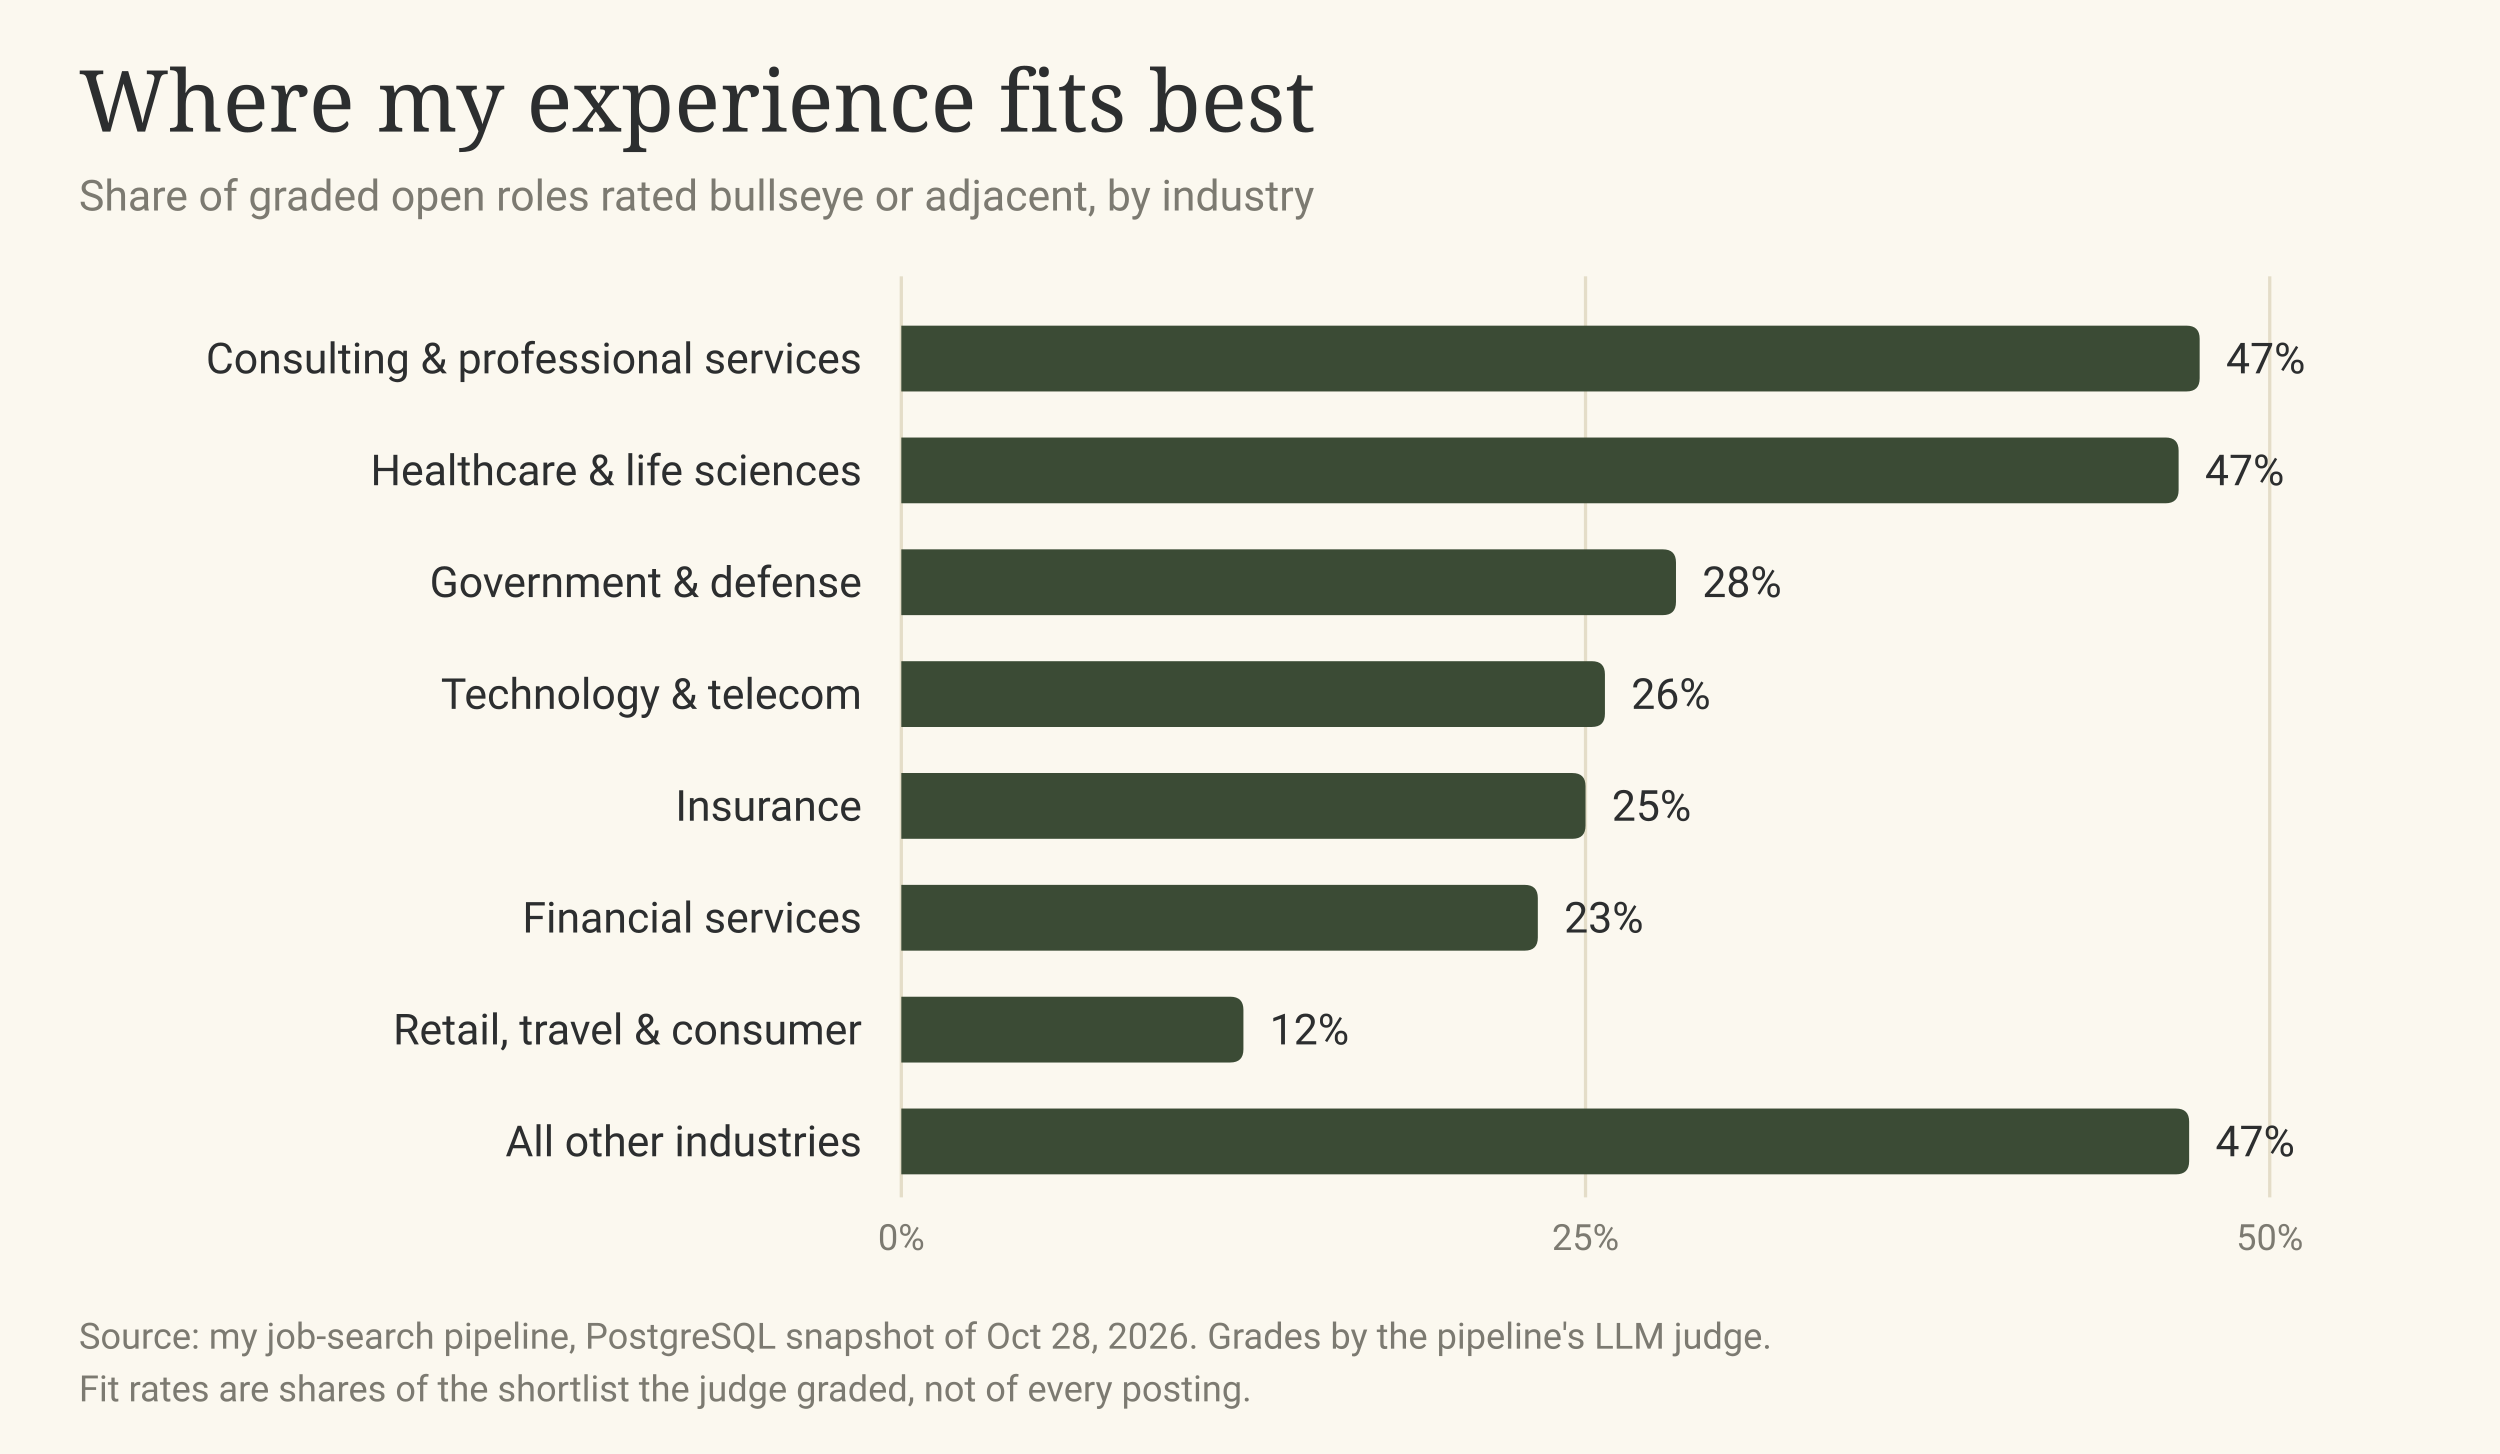
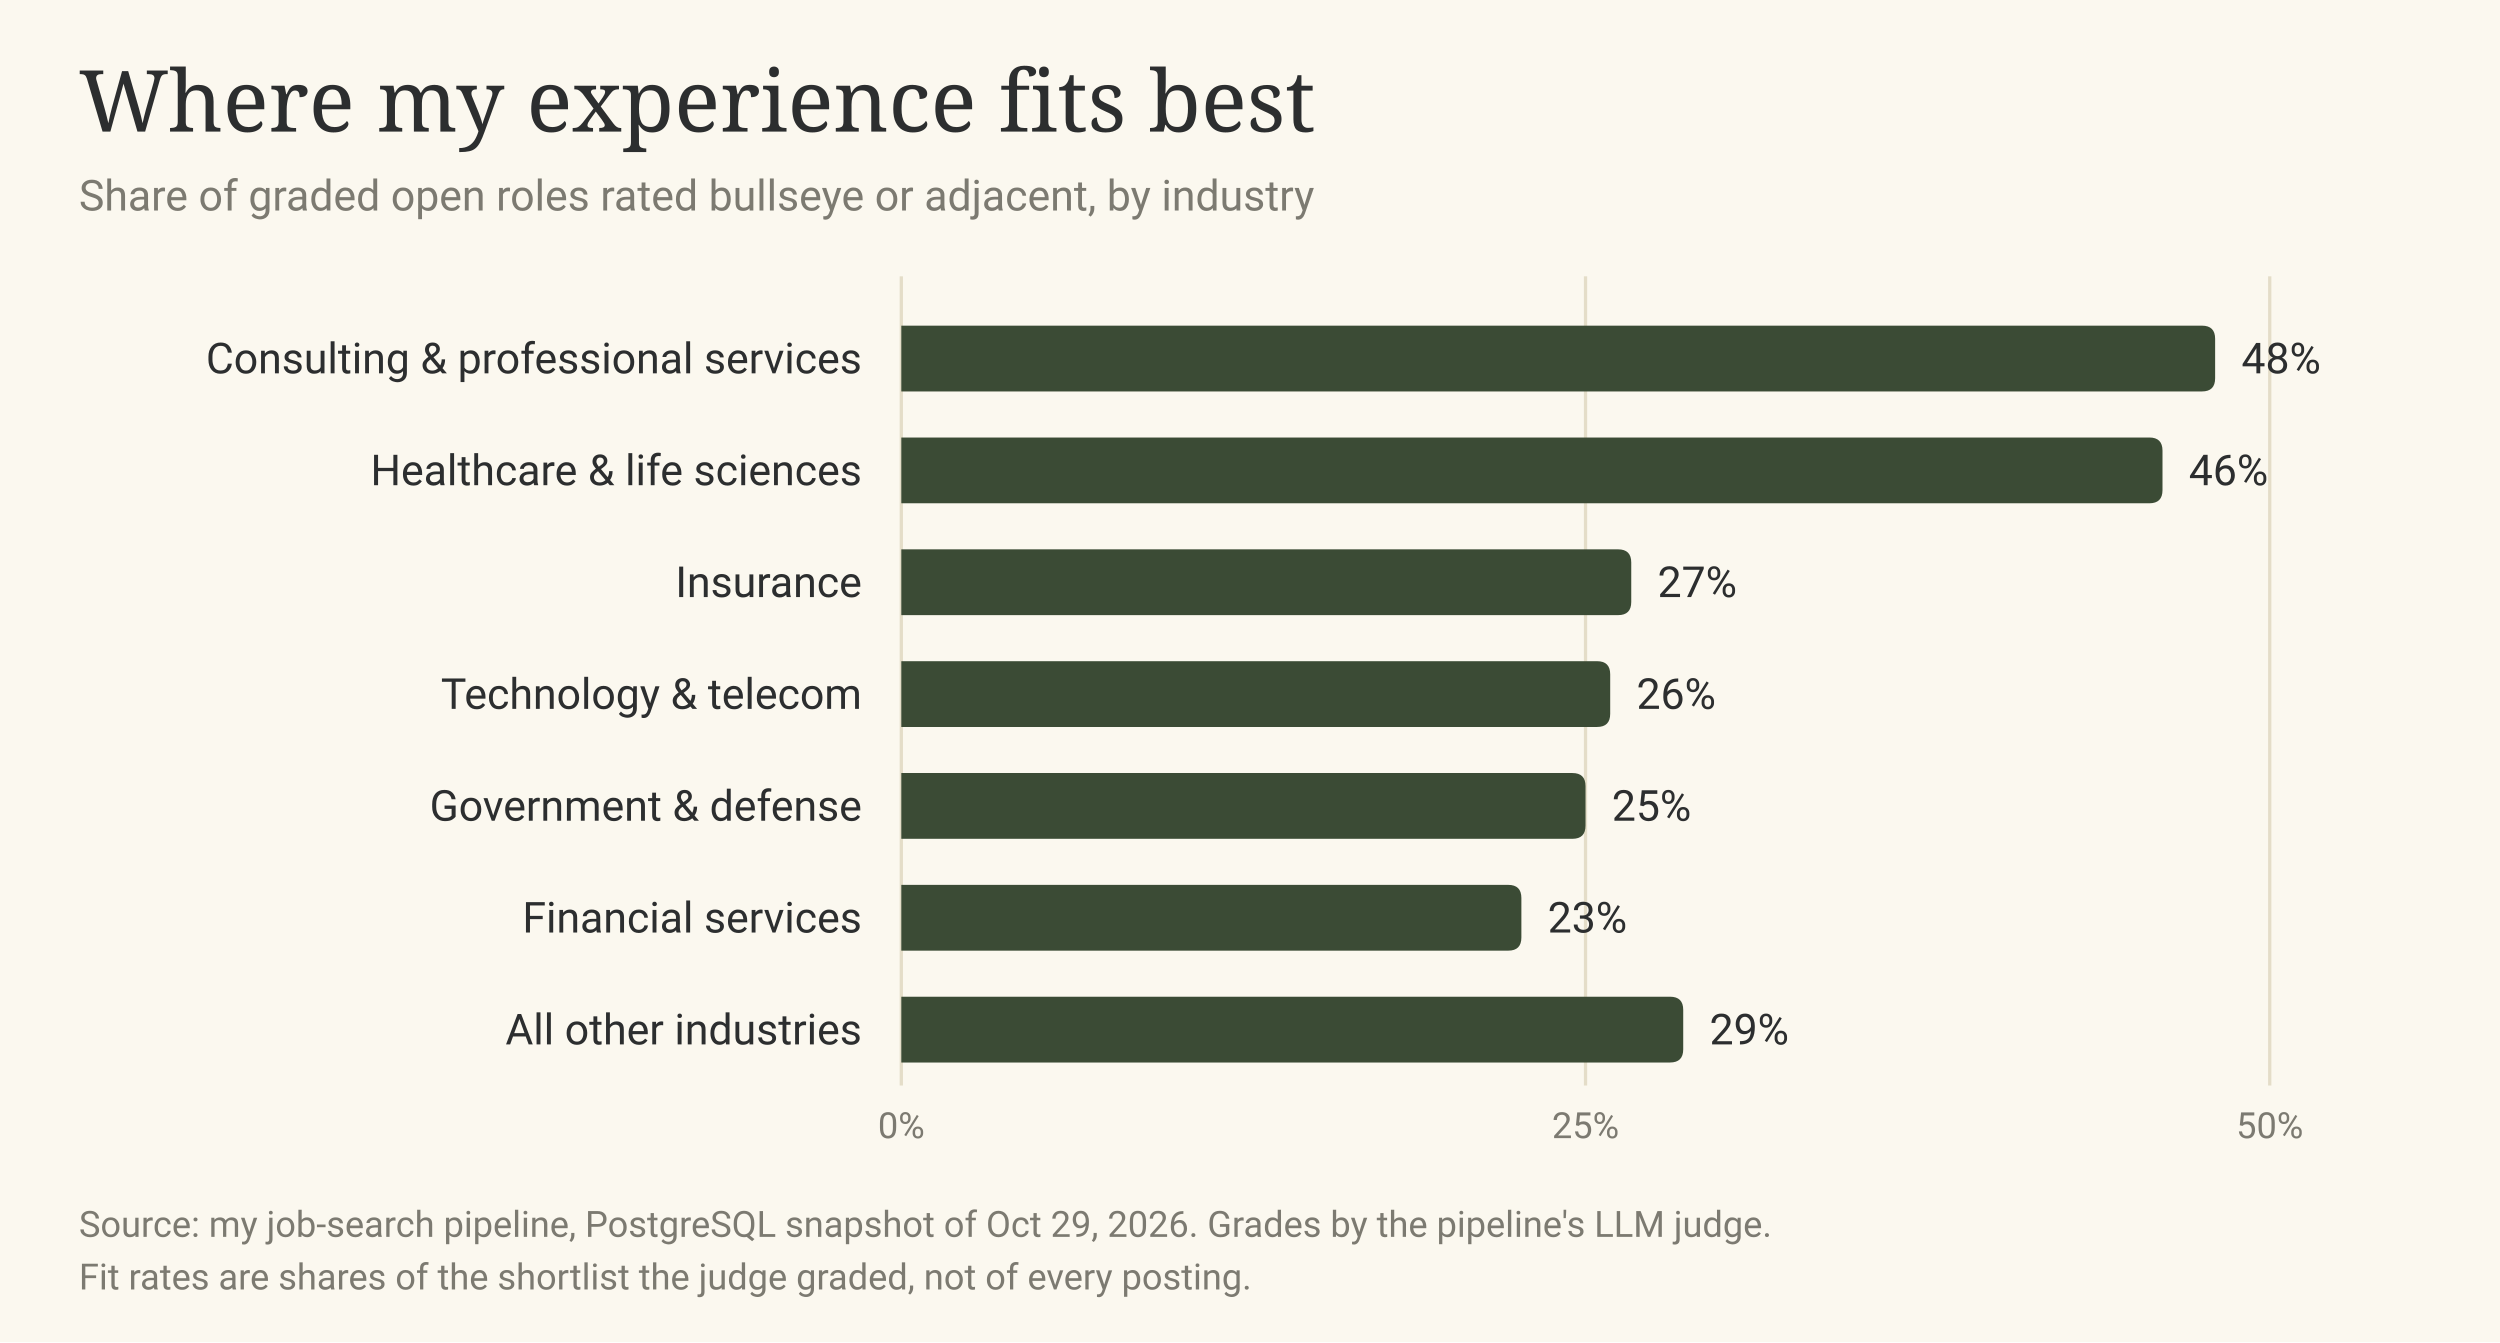
- <svg xmlns="http://www.w3.org/2000/svg" viewBox="0 0 760 442" width="760" height="442" role="img" aria-labelledby="t d">
-   <rect width="760" height="442" fill="#fbf8ef" />
+ <svg xmlns="http://www.w3.org/2000/svg" viewBox="0 0 760 408" width="760" height="408" role="img" aria-labelledby="t d">
+   <rect width="760" height="408" fill="#fbf8ef" />
  <text x="24" y="40" font-family="'Instrument Serif', 'Iowan Old Style', Georgia, serif" font-size="26" fill="#2c2e2f">Where my experience fits best</text>
  <text x="24" y="64" font-family="-apple-system, BlinkMacSystemFont, 'Segoe UI', Roboto, Inter, sans-serif" font-size="13" fill="#7c7a71">Share of graded open roles rated bullseye or adjacent, by industry</text>
-   <line x1="274.0" y1="84" x2="274.0" y2="364" stroke="#e4ddc8" stroke-width="1" />
-   <text x="274.0" y="380" text-anchor="middle" font-family="-apple-system, BlinkMacSystemFont, 'Segoe UI', Roboto, Inter, sans-serif" font-size="11" fill="#7c7a71">0%</text>
-   <line x1="482.0" y1="84" x2="482.0" y2="364" stroke="#e4ddc8" stroke-width="1" />
-   <text x="482.0" y="380" text-anchor="middle" font-family="-apple-system, BlinkMacSystemFont, 'Segoe UI', Roboto, Inter, sans-serif" font-size="11" fill="#7c7a71">25%</text>
-   <line x1="690.0" y1="84" x2="690.0" y2="364" stroke="#e4ddc8" stroke-width="1" />
-   <text x="690.0" y="380" text-anchor="middle" font-family="-apple-system, BlinkMacSystemFont, 'Segoe UI', Roboto, Inter, sans-serif" font-size="11" fill="#7c7a71">50%</text>
+   <line x1="274.0" y1="84" x2="274.0" y2="330" stroke="#e4ddc8" stroke-width="1" />
+   <text x="274.0" y="346" text-anchor="middle" font-family="-apple-system, BlinkMacSystemFont, 'Segoe UI', Roboto, Inter, sans-serif" font-size="11" fill="#7c7a71">0%</text>
+   <line x1="482.0" y1="84" x2="482.0" y2="330" stroke="#e4ddc8" stroke-width="1" />
+   <text x="482.0" y="346" text-anchor="middle" font-family="-apple-system, BlinkMacSystemFont, 'Segoe UI', Roboto, Inter, sans-serif" font-size="11" fill="#7c7a71">25%</text>
+   <line x1="690.0" y1="84" x2="690.0" y2="330" stroke="#e4ddc8" stroke-width="1" />
+   <text x="690.0" y="346" text-anchor="middle" font-family="-apple-system, BlinkMacSystemFont, 'Segoe UI', Roboto, Inter, sans-serif" font-size="11" fill="#7c7a71">50%</text>
  <g>
    <text x="262" y="113.5" text-anchor="end" font-family="-apple-system, BlinkMacSystemFont, 'Segoe UI', Roboto, Inter, sans-serif" font-size="13" fill="#2c2e2f">Consulting &amp; professional services</text>
-     <path d="M274.0,99.0H664.7Q668.7,99.0 668.7,103.0V115.0Q668.7,119.0 664.7,119.0H274.0Z" fill="#3b4b35" />
-     <text x="676.7" y="113.5" font-family="-apple-system, BlinkMacSystemFont, 'Segoe UI', Roboto, Inter, sans-serif" font-size="13" fill="#2c2e2f">47%</text>
+     <path d="M274.0,99.0H669.4Q673.4,99.0 673.4,103.0V115.0Q673.4,119.0 669.4,119.0H274.0Z" fill="#3b4b35" />
+     <text x="681.4" y="113.5" font-family="-apple-system, BlinkMacSystemFont, 'Segoe UI', Roboto, Inter, sans-serif" font-size="13" fill="#2c2e2f">48%</text>
  </g>
  <g>
    <text x="262" y="147.5" text-anchor="end" font-family="-apple-system, BlinkMacSystemFont, 'Segoe UI', Roboto, Inter, sans-serif" font-size="13" fill="#2c2e2f">Healthcare &amp; life sciences</text>
-     <path d="M274.0,133.0H658.3Q662.3,133.0 662.3,137.0V149.0Q662.3,153.0 658.3,153.0H274.0Z" fill="#3b4b35" />
-     <text x="670.3" y="147.5" font-family="-apple-system, BlinkMacSystemFont, 'Segoe UI', Roboto, Inter, sans-serif" font-size="13" fill="#2c2e2f">47%</text>
+     <path d="M274.0,133.0H653.4Q657.4,133.0 657.4,137.0V149.0Q657.4,153.0 653.4,153.0H274.0Z" fill="#3b4b35" />
+     <text x="665.4" y="147.5" font-family="-apple-system, BlinkMacSystemFont, 'Segoe UI', Roboto, Inter, sans-serif" font-size="13" fill="#2c2e2f">46%</text>
  </g>
  <g>
-     <text x="262" y="181.5" text-anchor="end" font-family="-apple-system, BlinkMacSystemFont, 'Segoe UI', Roboto, Inter, sans-serif" font-size="13" fill="#2c2e2f">Government &amp; defense</text>
-     <path d="M274.0,167.0H505.5Q509.5,167.0 509.5,171.0V183.0Q509.5,187.0 505.5,187.0H274.0Z" fill="#3b4b35" />
-     <text x="517.5" y="181.5" font-family="-apple-system, BlinkMacSystemFont, 'Segoe UI', Roboto, Inter, sans-serif" font-size="13" fill="#2c2e2f">28%</text>
+     <text x="262" y="181.5" text-anchor="end" font-family="-apple-system, BlinkMacSystemFont, 'Segoe UI', Roboto, Inter, sans-serif" font-size="13" fill="#2c2e2f">Insurance</text>
+     <path d="M274.0,167.0H491.9Q495.9,167.0 495.9,171.0V183.0Q495.9,187.0 491.9,187.0H274.0Z" fill="#3b4b35" />
+     <text x="503.9" y="181.5" font-family="-apple-system, BlinkMacSystemFont, 'Segoe UI', Roboto, Inter, sans-serif" font-size="13" fill="#2c2e2f">27%</text>
  </g>
  <g>
    <text x="262" y="215.5" text-anchor="end" font-family="-apple-system, BlinkMacSystemFont, 'Segoe UI', Roboto, Inter, sans-serif" font-size="13" fill="#2c2e2f">Technology &amp; telecom</text>
-     <path d="M274.0,201.0H483.9Q487.9,201.0 487.9,205.0V217.0Q487.9,221.0 483.9,221.0H274.0Z" fill="#3b4b35" />
-     <text x="495.9" y="215.5" font-family="-apple-system, BlinkMacSystemFont, 'Segoe UI', Roboto, Inter, sans-serif" font-size="13" fill="#2c2e2f">26%</text>
+     <path d="M274.0,201.0H485.5Q489.5,201.0 489.5,205.0V217.0Q489.5,221.0 485.5,221.0H274.0Z" fill="#3b4b35" />
+     <text x="497.5" y="215.5" font-family="-apple-system, BlinkMacSystemFont, 'Segoe UI', Roboto, Inter, sans-serif" font-size="13" fill="#2c2e2f">26%</text>
  </g>
  <g>
-     <text x="262" y="249.5" text-anchor="end" font-family="-apple-system, BlinkMacSystemFont, 'Segoe UI', Roboto, Inter, sans-serif" font-size="13" fill="#2c2e2f">Insurance</text>
+     <text x="262" y="249.5" text-anchor="end" font-family="-apple-system, BlinkMacSystemFont, 'Segoe UI', Roboto, Inter, sans-serif" font-size="13" fill="#2c2e2f">Government &amp; defense</text>
    <path d="M274.0,235.0H478.0Q482.0,235.0 482.0,239.0V251.0Q482.0,255.0 478.0,255.0H274.0Z" fill="#3b4b35" />
    <text x="490.0" y="249.5" font-family="-apple-system, BlinkMacSystemFont, 'Segoe UI', Roboto, Inter, sans-serif" font-size="13" fill="#2c2e2f">25%</text>
  </g>
  <g>
    <text x="262" y="283.5" text-anchor="end" font-family="-apple-system, BlinkMacSystemFont, 'Segoe UI', Roboto, Inter, sans-serif" font-size="13" fill="#2c2e2f">Financial services</text>
-     <path d="M274.0,269.0H463.5Q467.5,269.0 467.5,273.0V285.0Q467.5,289.0 463.5,289.0H274.0Z" fill="#3b4b35" />
-     <text x="475.5" y="283.5" font-family="-apple-system, BlinkMacSystemFont, 'Segoe UI', Roboto, Inter, sans-serif" font-size="13" fill="#2c2e2f">23%</text>
+     <path d="M274.0,269.0H458.5Q462.5,269.0 462.5,273.0V285.0Q462.5,289.0 458.5,289.0H274.0Z" fill="#3b4b35" />
+     <text x="470.5" y="283.5" font-family="-apple-system, BlinkMacSystemFont, 'Segoe UI', Roboto, Inter, sans-serif" font-size="13" fill="#2c2e2f">23%</text>
  </g>
  <g>
-     <text x="262" y="317.5" text-anchor="end" font-family="-apple-system, BlinkMacSystemFont, 'Segoe UI', Roboto, Inter, sans-serif" font-size="13" fill="#2c2e2f">Retail, travel &amp; consumer</text>
-     <path d="M274.0,303.0H374.0Q378.0,303.0 378.0,307.0V319.0Q378.0,323.0 374.0,323.0H274.0Z" fill="#3b4b35" />
-     <text x="386.0" y="317.5" font-family="-apple-system, BlinkMacSystemFont, 'Segoe UI', Roboto, Inter, sans-serif" font-size="13" fill="#2c2e2f">12%</text>
+     <text x="262" y="317.5" text-anchor="end" font-family="-apple-system, BlinkMacSystemFont, 'Segoe UI', Roboto, Inter, sans-serif" font-size="13" fill="#2c2e2f">All other industries</text>
+     <path d="M274.0,303.0H507.7Q511.7,303.0 511.7,307.0V319.0Q511.7,323.0 507.7,323.0H274.0Z" fill="#3b4b35" />
+     <text x="519.7" y="317.5" font-family="-apple-system, BlinkMacSystemFont, 'Segoe UI', Roboto, Inter, sans-serif" font-size="13" fill="#2c2e2f">29%</text>
  </g>
-   <g>
-     <text x="262" y="351.5" text-anchor="end" font-family="-apple-system, BlinkMacSystemFont, 'Segoe UI', Roboto, Inter, sans-serif" font-size="13" fill="#2c2e2f">All other industries</text>
-     <path d="M274.0,337.0H661.5Q665.5,337.0 665.5,341.0V353.0Q665.5,357.0 661.5,357.0H274.0Z" fill="#3b4b35" />
-     <text x="673.5" y="351.5" font-family="-apple-system, BlinkMacSystemFont, 'Segoe UI', Roboto, Inter, sans-serif" font-size="13" fill="#2c2e2f">47%</text>
-   </g>
-   <text x="24" y="410" font-family="-apple-system, BlinkMacSystemFont, 'Segoe UI', Roboto, Inter, sans-serif" font-size="11" fill="#7c7a71">Source: my job-search pipeline, PostgreSQL snapshot of Oct 28, 2026. Grades by the pipeline's LLM judge.</text>
-   <text x="24" y="426" font-family="-apple-system, BlinkMacSystemFont, 'Segoe UI', Roboto, Inter, sans-serif" font-size="11" fill="#7c7a71">Fit rates are shares of the shortlist the judge graded, not of every posting.</text>
+   <text x="24" y="376" font-family="-apple-system, BlinkMacSystemFont, 'Segoe UI', Roboto, Inter, sans-serif" font-size="11" fill="#7c7a71">Source: my job-search pipeline, PostgreSQL snapshot of Oct 29, 2026. Grades by the pipeline's LLM judge.</text>
+   <text x="24" y="392" font-family="-apple-system, BlinkMacSystemFont, 'Segoe UI', Roboto, Inter, sans-serif" font-size="11" fill="#7c7a71">Fit rates are shares of the shortlist the judge graded, not of every posting.</text>
</svg>
